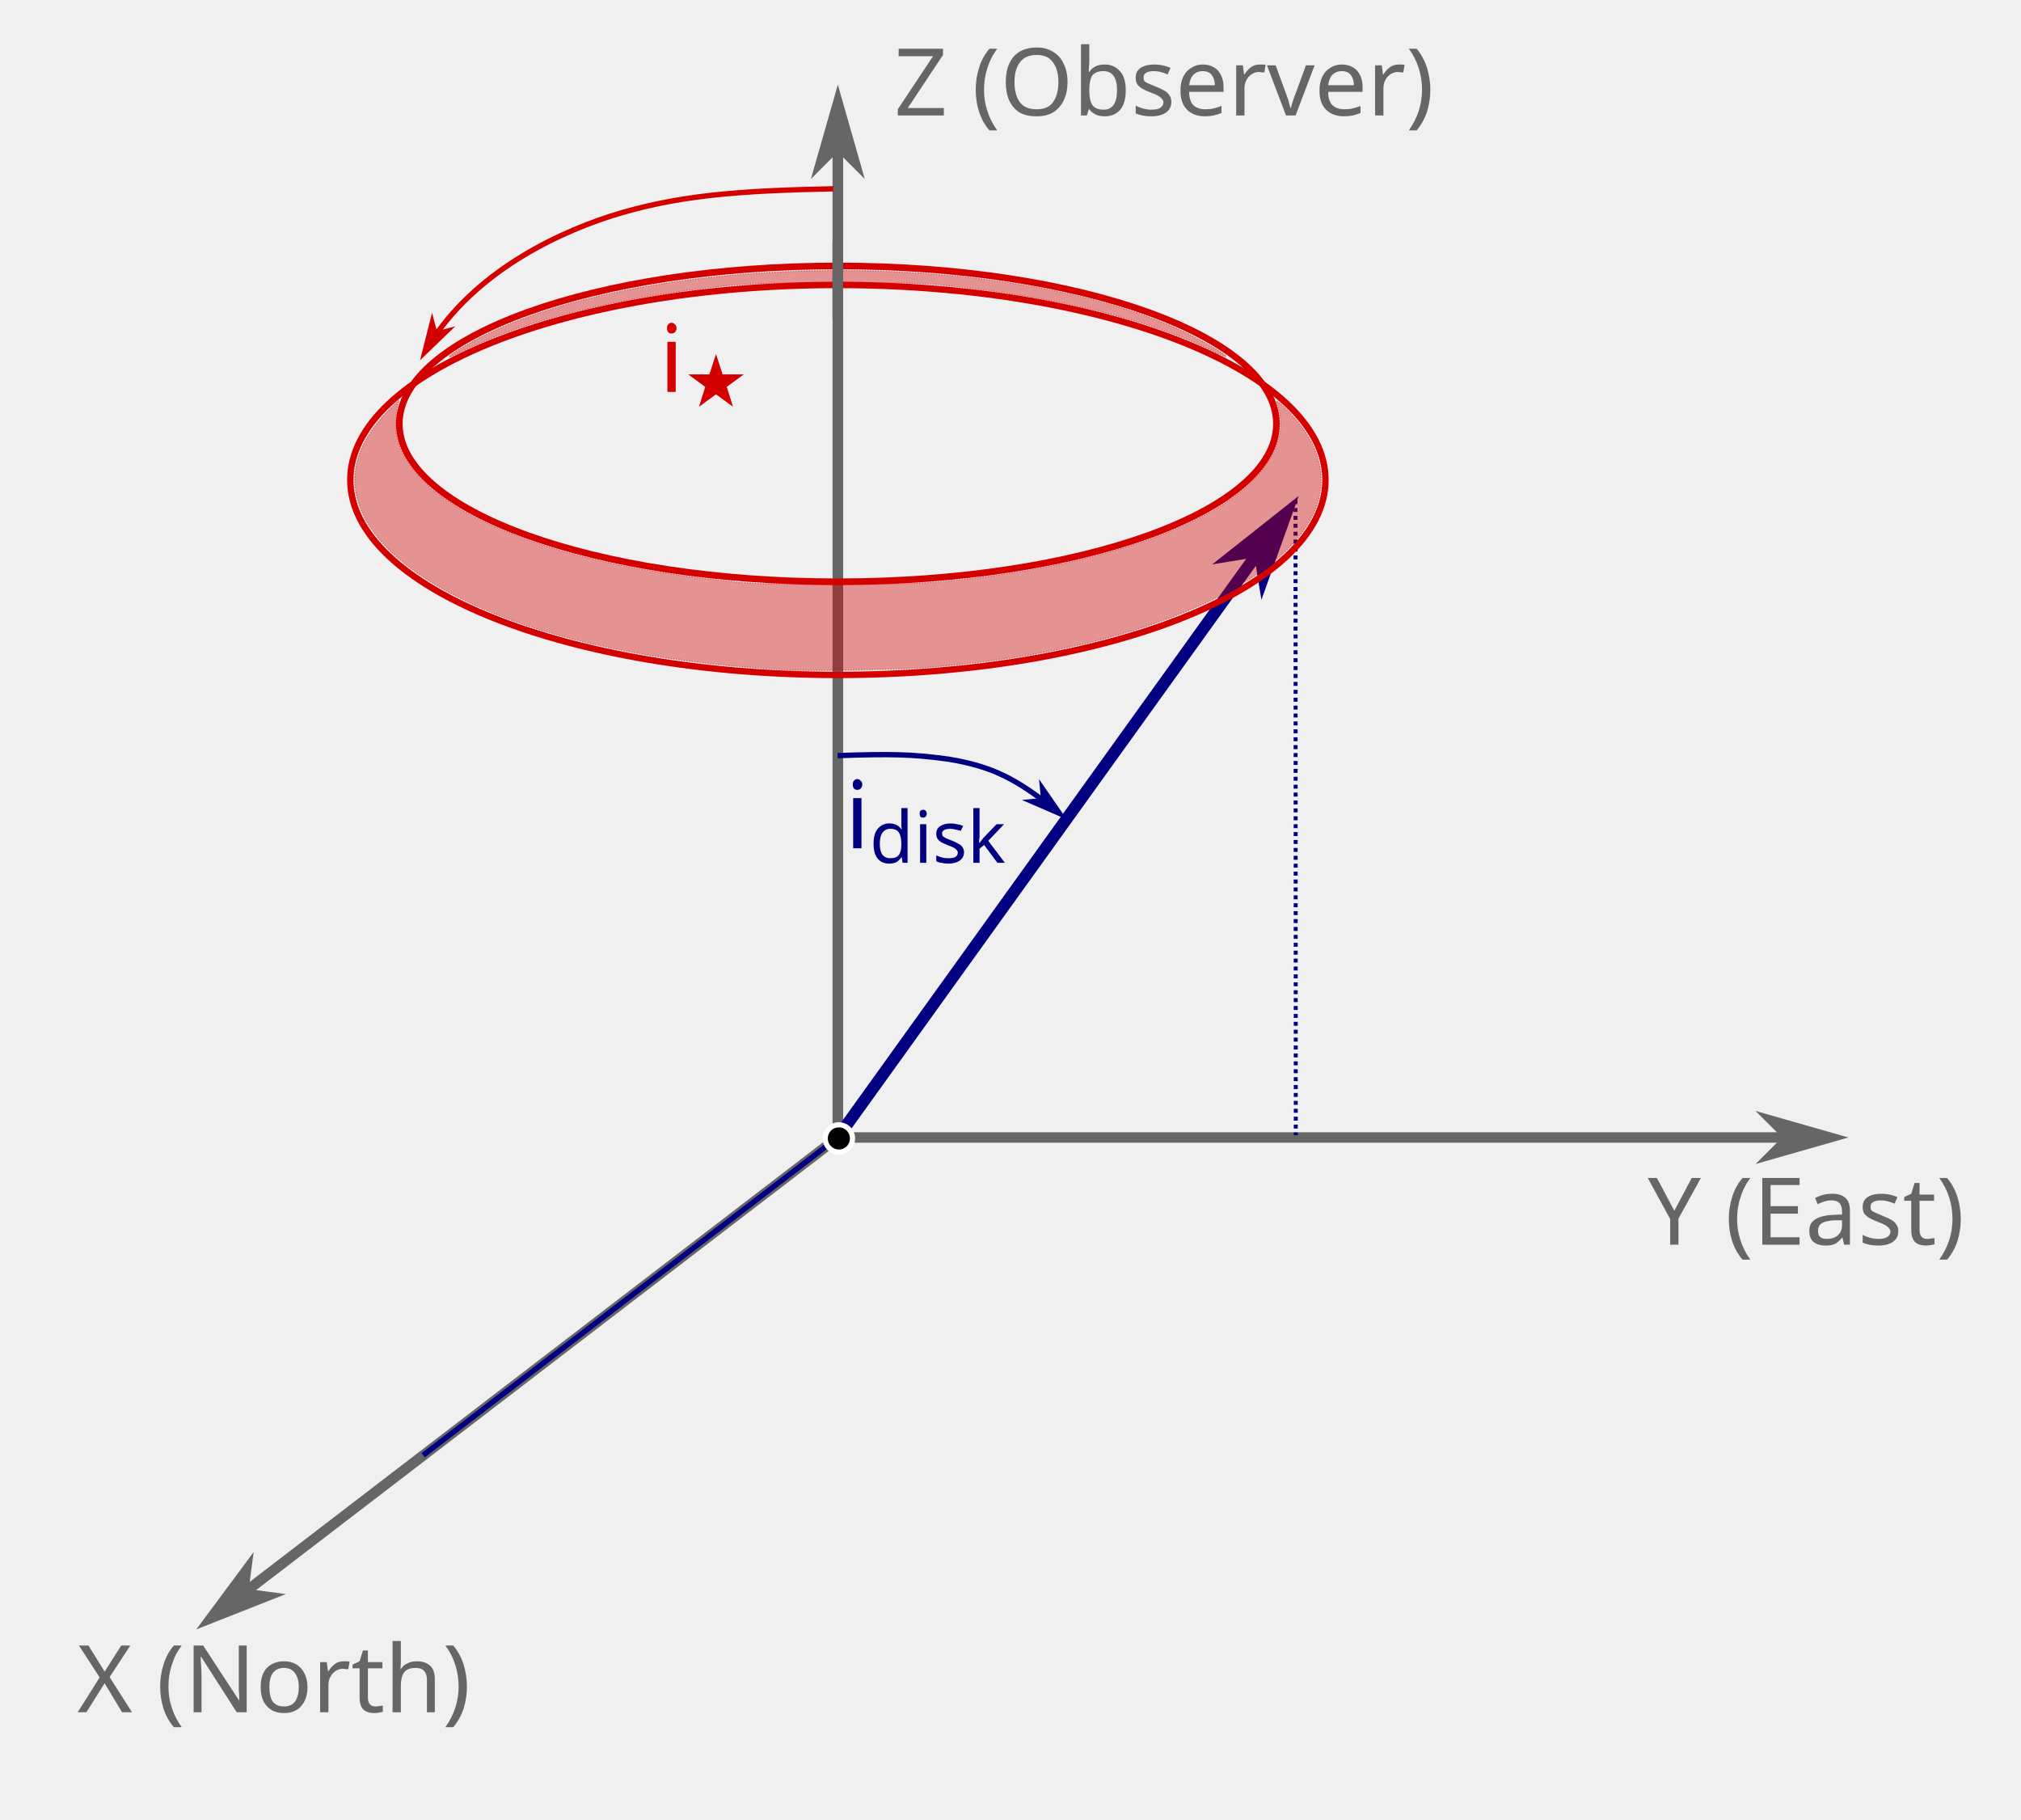
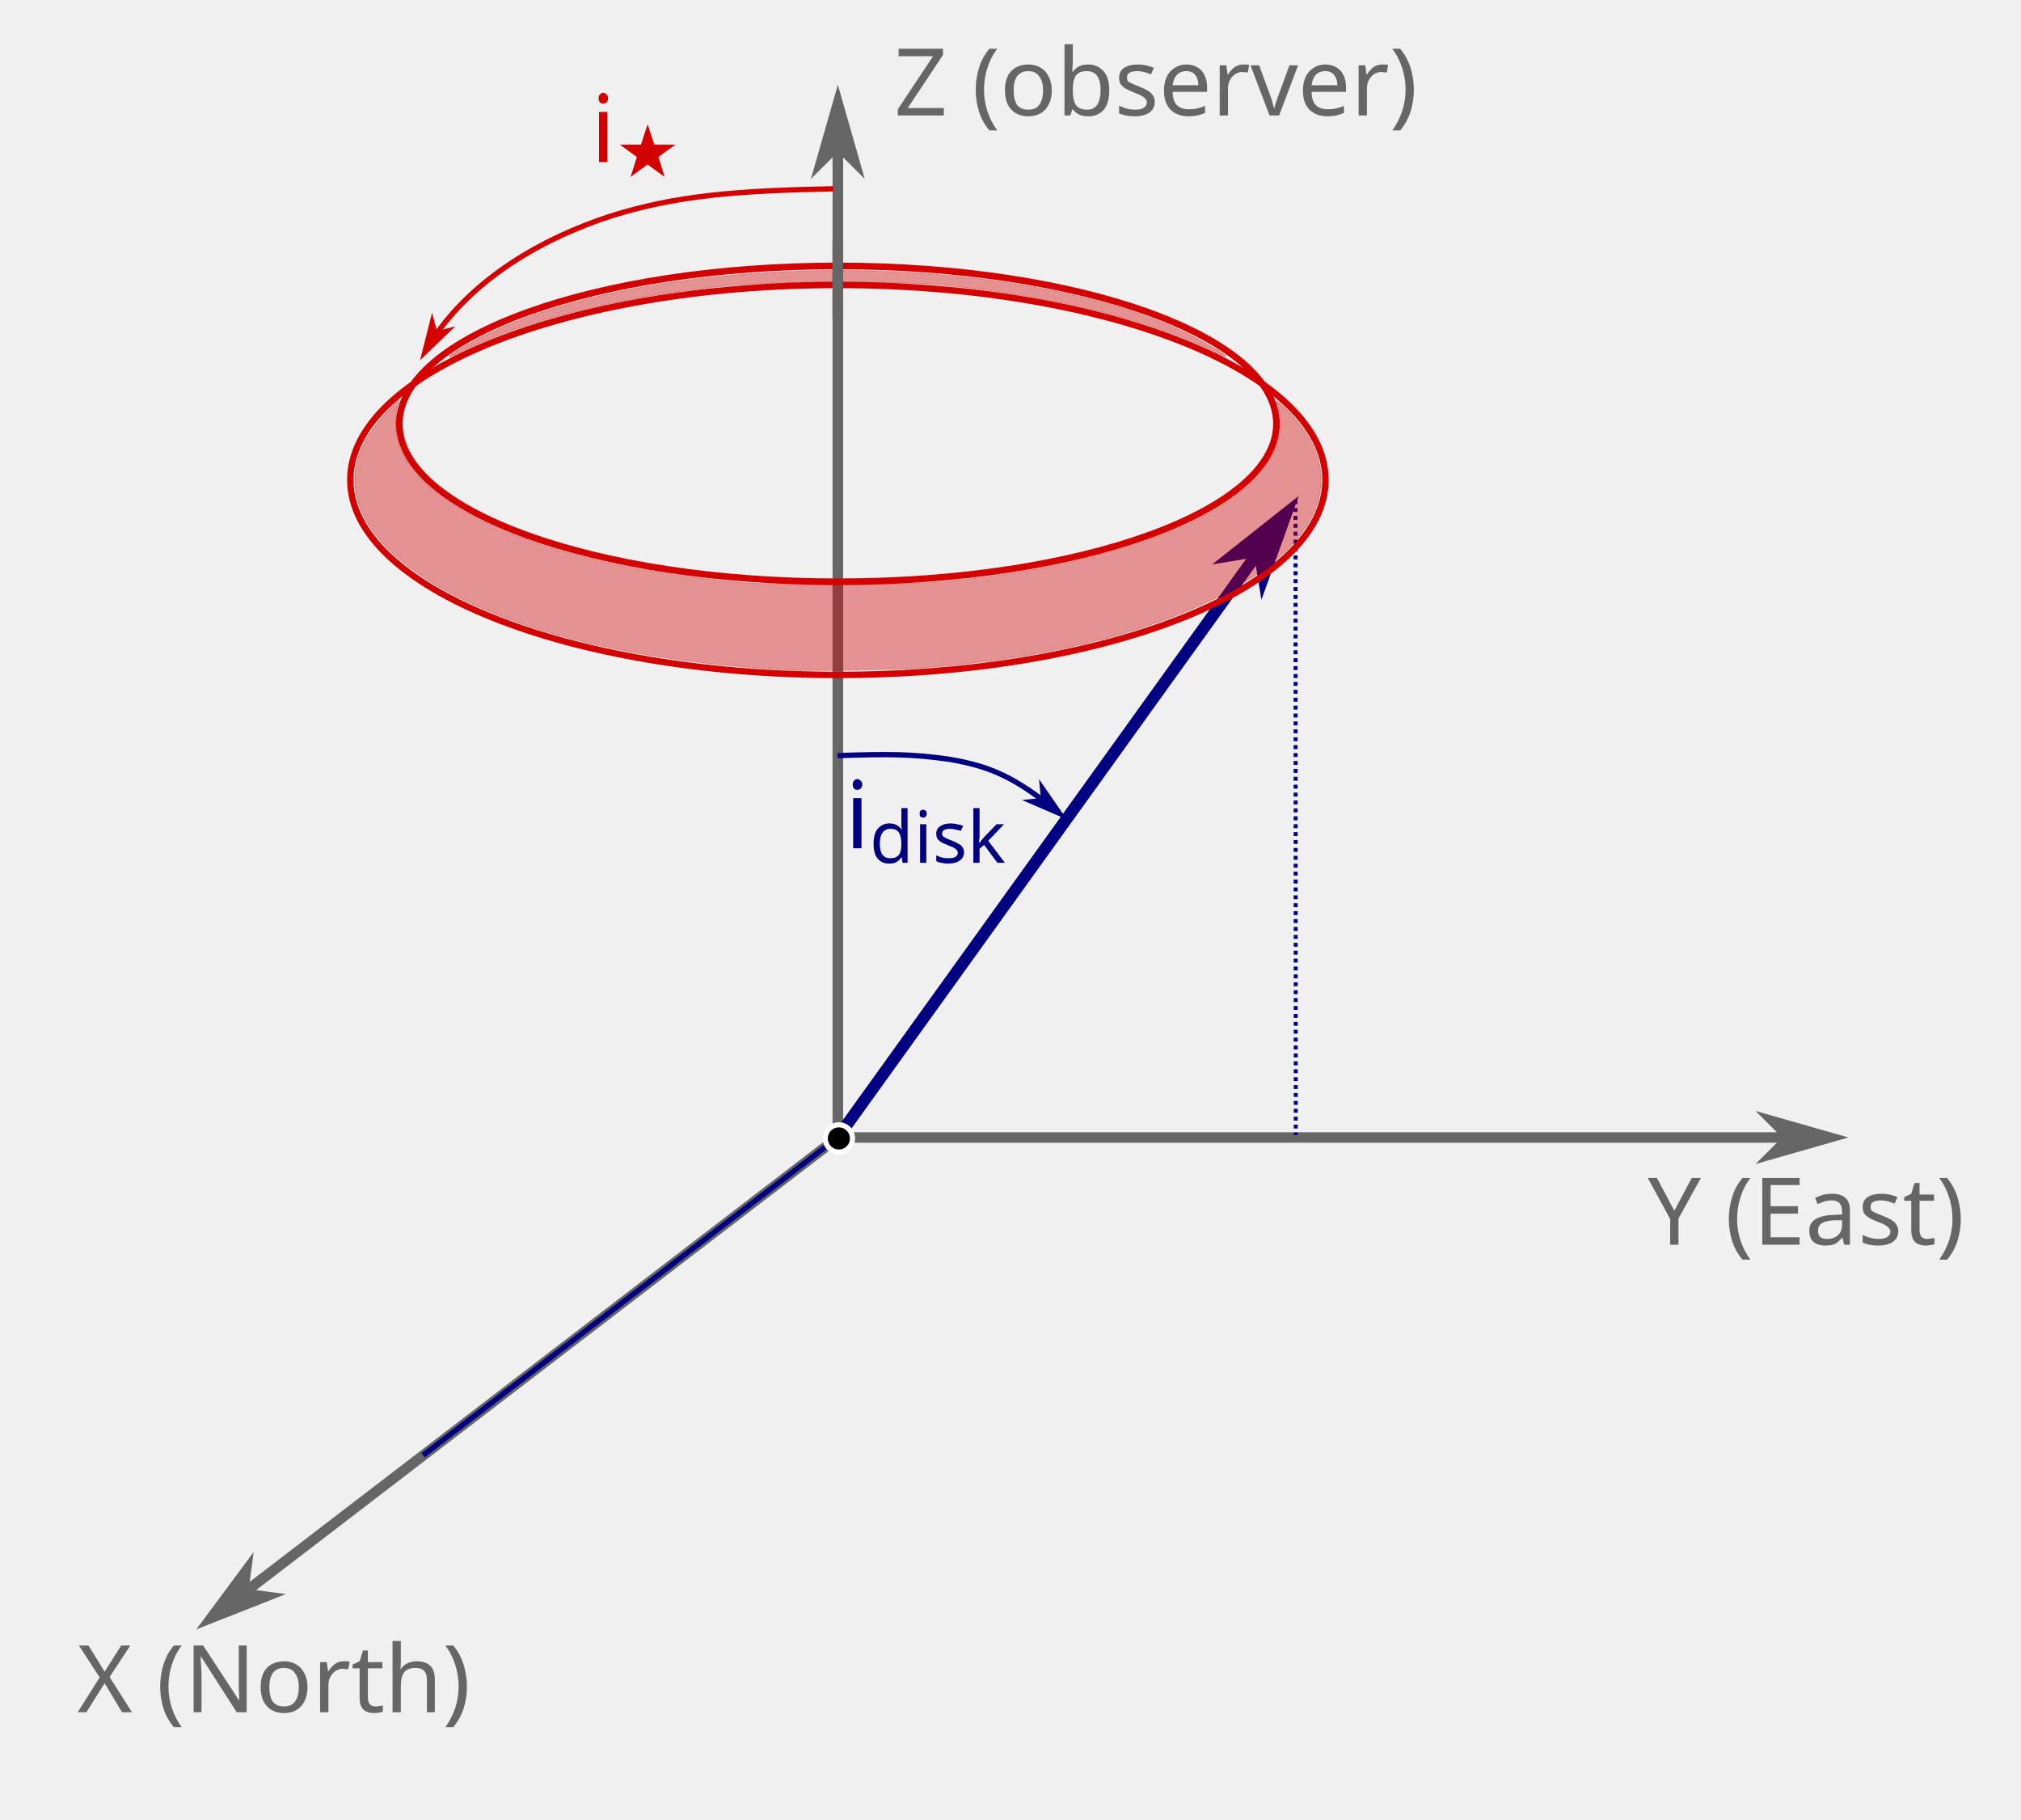
<svg xmlns="http://www.w3.org/2000/svg" width="3in" height="2.7in" viewBox="0 0 76.2 68.58" version="1.1" id="svg8">
  <defs id="defs2">
    <marker style="overflow:visible" id="marker1400" refX="0" refY="0" orient="auto">
      <path transform="matrix(-0.4,0,0,-0.4,-4,0)" style="fill:#000080;fill-opacity:1;fill-rule:evenodd;stroke:#000080;stroke-width:1pt;stroke-opacity:1" d="M 0,0 5,-5 -12.5,0 5,5 Z" id="path1398" />
    </marker>
    <marker style="overflow:visible" id="marker1721" refX="0" refY="0" orient="auto">
      <path transform="matrix(-0.4,0,0,-0.4,-4,0)" style="fill:#d40000;fill-opacity:1;fill-rule:evenodd;stroke:#d40000;stroke-width:1pt;stroke-opacity:1" d="M 0,0 5,-5 -12.5,0 5,5 Z" id="path1719" />
    </marker>
    <marker style="overflow:visible" id="marker1621" refX="0" refY="0" orient="auto">
      <path transform="matrix(-0.4,0,0,-0.4,-4,0)" style="fill:#000080;fill-opacity:1;fill-rule:evenodd;stroke:#000080;stroke-width:1pt;stroke-opacity:1" d="M 0,0 5,-5 -12.5,0 5,5 Z" id="path1619" />
    </marker>
    <marker style="overflow:visible" id="marker1515" refX="0" refY="0" orient="auto">
      <path transform="matrix(0.4,0,0,0.4,4,0)" style="fill:#d40000;fill-opacity:1;fill-rule:evenodd;stroke:#d40000;stroke-width:1pt;stroke-opacity:1" d="M 0,0 5,-5 -12.5,0 5,5 Z" id="path1513" />
    </marker>
    <marker style="overflow:visible" id="marker1037" refX="0" refY="0" orient="auto">
      <path transform="matrix(0.4,0,0,0.4,4,0)" style="fill:#d40000;fill-opacity:1;fill-rule:evenodd;stroke:#d40000;stroke-width:1pt;stroke-opacity:1" d="M 0,0 5,-5 -12.5,0 5,5 Z" id="path1035" />
    </marker>
    <marker style="overflow:visible" id="marker8726" refX="0" refY="0" orient="auto">
      <path transform="matrix(0.4,0,0,0.4,4,0)" style="fill:#000080;fill-opacity:1;fill-rule:evenodd;stroke:#000080;stroke-width:1pt;stroke-opacity:1" d="M 0,0 5,-5 -12.5,0 5,5 Z" id="path8724" />
    </marker>
    <marker orient="auto" refY="0" refX="0" id="marker6271" style="overflow:visible">
      <path id="path6269" d="M 0,0 5,-5 -12.5,0 5,5 Z" style="fill:#666666;fill-opacity:1;fill-rule:evenodd;stroke:#666666;stroke-width:1pt;stroke-opacity:1" transform="matrix(0.4,0,0,0.4,4,0)" />
    </marker>
    <marker style="overflow:visible" id="marker6189" refX="0" refY="0" orient="auto">
      <path transform="matrix(-0.4,0,0,-0.4,-4,0)" style="fill:#d40000;fill-opacity:1;fill-rule:evenodd;stroke:#d40000;stroke-width:1pt;stroke-opacity:1" d="M 0,0 5,-5 -12.5,0 5,5 Z" id="path6187" />
    </marker>
    <marker style="overflow:visible" id="marker6041" refX="0" refY="0" orient="auto">
      <path transform="matrix(-0.4,0,0,-0.4,-4,0)" style="fill:#666666;fill-opacity:1;fill-rule:evenodd;stroke:#666666;stroke-width:1pt;stroke-opacity:1" d="M 0,0 5,-5 -12.5,0 5,5 Z" id="path6039" />
    </marker>
    <marker orient="auto" refY="0" refX="0" id="marker4901" style="overflow:visible">
      <path id="path4899" d="M 0,0 5,-5 -12.5,0 5,5 Z" style="fill:#666666;fill-opacity:1;fill-rule:evenodd;stroke:#666666;stroke-width:1pt;stroke-opacity:1" transform="matrix(-0.4,0,0,-0.4,-4,0)" />
    </marker>
    <marker orient="auto" refY="0" refX="0" id="marker4827" style="overflow:visible">
      <path id="path4825" d="M 0,0 5,-5 -12.5,0 5,5 Z" style="fill:#000000;fill-opacity:1;fill-rule:evenodd;stroke:#000000;stroke-width:1pt;stroke-opacity:1" transform="matrix(-0.4,0,0,-0.4,-4,0)" />
    </marker>
    <marker orient="auto" refY="0" refX="0" id="Arrow1Mend" style="overflow:visible">
      <path id="path4552" d="M 0,0 5,-5 -12.5,0 5,5 Z" style="fill:#000000;fill-opacity:1;fill-rule:evenodd;stroke:#000000;stroke-width:1pt;stroke-opacity:1" transform="matrix(-0.4,0,0,-0.4,-4,0)" />
    </marker>
    <marker orient="auto" refY="0" refX="0" id="marker6606-6" style="overflow:visible">
      <path id="path6604-8" d="M 0,0 5,-5 -12.5,0 5,5 Z" style="fill:#000080;fill-opacity:1;fill-rule:evenodd;stroke:#000080;stroke-width:1pt;stroke-opacity:1" transform="matrix(-0.4,0,0,-0.4,-4,0)" />
    </marker>
    <marker style="overflow:visible" id="marker1621-7" refX="0" refY="0" orient="auto">
      <path transform="matrix(-0.4,0,0,-0.4,-4,0)" style="fill:#000080;fill-opacity:1;fill-rule:evenodd;stroke:#000080;stroke-width:1pt;stroke-opacity:1" d="M 0,0 5,-5 -12.5,0 5,5 Z" id="path1619-2" />
    </marker>
  </defs>
  <g id="layer1" transform="translate(0,-228.42)">
    <path style="fill:#666666;fill-opacity:1;fill-rule:evenodd;stroke:#666666;stroke-width:0.4;stroke-linecap:butt;stroke-linejoin:miter;stroke-miterlimit:4;stroke-dasharray:none;stroke-opacity:1;marker-end:url(#marker6041)" d="M 31.59,271.301 V 232.401" id="path3715" />
    <path id="path1392" d="M 31.581,271.305 48.449,247.836" style="fill:#000080;fill-rule:evenodd;stroke:#000080;stroke-width:0.45;stroke-linecap:butt;stroke-linejoin:miter;stroke-miterlimit:4;stroke-dasharray:none;stroke-opacity:1;marker-end:url(#marker6606-6)" />
    <path style="fill:#666666;fill-opacity:1;fill-rule:evenodd;stroke:#666666;stroke-width:0.394;stroke-linecap:butt;stroke-linejoin:miter;stroke-miterlimit:4;stroke-dasharray:none;stroke-opacity:1;marker-start:url(#marker6271)" d="M 68.917,271.301 H 31.59" id="path5991" />
    <path style="fill:#666666;fill-rule:evenodd;stroke:#666666;stroke-width:0.393px;stroke-linecap:butt;stroke-linejoin:miter;stroke-opacity:1;marker-end:url(#marker4901)" d="M 31.59,271.301 8.014,289.375" id="path3717" />
    <path style="fill:none;fill-rule:evenodd;stroke:#d40000;stroke-width:0.2;stroke-linecap:butt;stroke-linejoin:miter;stroke-miterlimit:4;stroke-dasharray:none;stroke-dashoffset:0;stroke-opacity:1;marker-end:url(#marker1721)" d="m 31.419,235.537 c -3.614,0.072 -5.93,0.248 -8.411,1.035 -2.347,0.765 -5.358,2.307 -6.973,5.089" id="path6886" />
    <path style="fill:none;fill-rule:evenodd;stroke:#000000;stroke-width:0.393px;stroke-linecap:butt;stroke-linejoin:miter;stroke-opacity:1" d="M 35.519,255.977 Z" id="path6888" />
    <text xml:space="preserve" style="font-style:normal;font-weight:normal;font-size:65%;line-height:6.615px;font-family:sans-serif;letter-spacing:0px;word-spacing:0px;baseline-shift:sub;fill:#000000;fill-opacity:1;stroke:none;stroke-width:0.265px;stroke-linecap:butt;stroke-linejoin:miter;stroke-opacity:1" x="14.552" y="249.375" id="text6907">
      <tspan id="tspan6905" x="14.552" y="254.708" style="font-size:65%;baseline-shift:sub;stroke-width:0.265px" />
    </text>
    <text xml:space="preserve" style="font-style:normal;font-weight:normal;font-size:3.528px;line-height:9.823px;font-family:sans-serif;letter-spacing:0px;word-spacing:0px;fill:#000080;fill-opacity:1;stroke:none;stroke-width:0.393px;stroke-linecap:butt;stroke-linejoin:miter;stroke-opacity:1" x="31.873" y="260.401" id="text6911">
      <tspan id="tspan6909" x="31.873" y="260.401" style="fill:#000080;stroke-width:0.393px">i<tspan style="font-size:2.724px;baseline-shift:sub;fill:#000080;stroke-width:0.393px" id="tspan6913">disk</tspan>
      </tspan>
    </text>
-     <text xml:space="preserve" style="font-style:normal;font-weight:normal;font-size:3.528px;line-height:9.823px;font-family:sans-serif;letter-spacing:0px;word-spacing:0px;fill:#000000;fill-opacity:1;stroke:none;stroke-width:0.393px;stroke-linecap:butt;stroke-linejoin:miter;stroke-opacity:1" x="24.869" y="243.194" id="text6917">
-       <tspan id="tspan6915" x="24.869" y="243.194" style="fill:#d40000;stroke-width:0.393px">i<tspan style="font-size:2.724px;baseline-shift:sub;fill:#d40000;stroke-width:0.393px" id="tspan6919">★</tspan>
+     <text xml:space="preserve" style="font-style:normal;font-weight:normal;font-size:3.528px;line-height:9.823px;font-family:sans-serif;letter-spacing:0px;word-spacing:0px;fill:#000000;fill-opacity:1;stroke:none;stroke-width:0.393px;stroke-linecap:butt;stroke-linejoin:miter;stroke-opacity:1" x="22.289" y="234.529" id="text6917">
+       <tspan id="tspan6915" x="22.289" y="234.529" style="fill:#d40000;stroke-width:0.393px">i<tspan style="font-size:2.724px;baseline-shift:sub;fill:#d40000;stroke-width:0.393px" id="tspan6919">★</tspan>
      </tspan>
    </text>
    <text xml:space="preserve" style="font-style:normal;font-weight:normal;font-size:3.528px;line-height:8.55px;font-family:sans-serif;letter-spacing:0px;word-spacing:0px;fill:#666666;fill-opacity:1;stroke:none;stroke-width:0.342px;stroke-linecap:butt;stroke-linejoin:miter;stroke-opacity:1;" x="2.916" y="292.972" id="text8986">
      <tspan id="tspan8984" x="2.916" y="292.972" style="fill:#666666;stroke-width:0.342px;">X (North)</tspan>
    </text>
    <text xml:space="preserve" style="font-style:normal;font-weight:normal;font-size:3.528px;line-height:8.55px;font-family:sans-serif;letter-spacing:0px;word-spacing:0px;fill:#666666;fill-opacity:1;stroke:none;stroke-width:0.342px;stroke-linecap:butt;stroke-linejoin:miter;stroke-opacity:1;" x="62.129" y="275.342" id="text8986-2">
      <tspan id="tspan8984-4" x="62.129" y="275.342" style="fill:#666666;stroke-width:0.342px;">Y (East)</tspan>
    </text>
    <text xml:space="preserve" style="font-style:normal;font-weight:normal;font-size:3.528px;line-height:8.55px;font-family:sans-serif;letter-spacing:0px;word-spacing:0px;fill:#000000;fill-opacity:1;stroke:none;stroke-width:0.342px;stroke-linecap:butt;stroke-linejoin:miter;stroke-opacity:1" x="33.711" y="232.775" id="text8986-0">
-       <tspan id="tspan8984-6" x="33.711" y="232.775" style="fill:#666666;stroke-width:0.342px">Z (Observer)</tspan>
+       <tspan id="tspan8984-6" x="33.711" y="232.775" style="fill:#666666;stroke-width:0.342px">Z (observer)</tspan>
    </text>
    <path style="fill:#000080;fill-rule:evenodd;stroke:#000080;stroke-width:0.149;stroke-linecap:butt;stroke-linejoin:miter;stroke-miterlimit:4;stroke-dasharray:0.149, 0.149;stroke-dashoffset:0;stroke-opacity:1" d="m 48.846,247.273 0.01,23.941" id="path6929-2" />
    <path style="fill:none;fill-rule:evenodd;stroke:#000080;stroke-width:0.2;stroke-linecap:butt;stroke-linejoin:miter;stroke-miterlimit:4;stroke-dasharray:none;stroke-dashoffset:0;stroke-opacity:1;marker-end:url(#marker1621-7)" d="m 31.582,256.905 c 1.95,-0.064 2.768,-0.062 4.191,0.135 1.531,0.262 2.478,0.65 4.149,2.023" id="path6886-4" />
    <g id="g3551" transform="translate(21.94437,1.389063)">
      <path id="path6880" d="M 21.767,252.047 Z" style="fill:none;fill-rule:evenodd;stroke:#000000;stroke-width:0.393px;stroke-linecap:butt;stroke-linejoin:miter;stroke-opacity:1" />
      <path id="path6882" d="M 21.767,252.047 Z" style="fill:none;fill-rule:evenodd;stroke:#000000;stroke-width:0.393px;stroke-linecap:butt;stroke-linejoin:miter;stroke-opacity:1" />
      <g transform="translate(-21.69583,-2.910417)" id="g3538">
        <path style="opacity:1;fill:none;fill-opacity:0.392;stroke:#d40000;stroke-width:0.25;stroke-linecap:butt;stroke-linejoin:round;stroke-miterlimit:4;stroke-dasharray:none;stroke-dashoffset:0;stroke-opacity:1" d="m 47.879,245.92 a 16.536,5.953 0 0 1 -16.536,5.953 16.536,5.953 0 0 1 -16.536,-5.953 16.536,5.953 0 0 1 16.536,-5.953 16.536,5.953 0 0 1 16.536,5.953 z" id="path6892" />
        <path style="opacity:1;fill:none;fill-opacity:0.392;stroke:#d40000;stroke-width:0.241;stroke-linecap:butt;stroke-linejoin:round;stroke-miterlimit:4;stroke-dasharray:none;stroke-dashoffset:0;stroke-opacity:1" d="m 49.727,248.034 a 18.384,7.35 0 0 1 -18.384,7.35 18.384,7.35 0 0 1 -18.384,-7.35 18.384,7.35 0 0 1 18.384,-7.35 18.384,7.35 0 0 1 18.384,7.35 z" id="path6892-2" />
      </g>
      <path transform="matrix(0.2645833,0,0,0.2645833,0,228.42)" id="path3540" d="M 29.731,90.237 C 13.141,89.408 -1.17,86.71 -12.117,82.345 -29.505,75.412 -36.348,65.544 -30.155,56.332 c 0.674,-1.003 1.861,-2.442 2.637,-3.199 l 1.411,-1.375 -0.206,1 c -0.113,0.55 -0.196,1.803 -0.185,2.784 0.064,5.456 5.795,10.894 15.729,14.925 8.943,3.629 18.914,5.809 33,7.214 5.188,0.518 24.113,0.436 29.625,-0.127 8.281,-0.847 14.298,-1.858 20.625,-3.467 16.085,-4.091 25.456,-10.191 26.909,-17.516 0.274,-1.381 0.119,-3.045 -0.426,-4.562 -0.108,-0.302 0.338,-0.004 1.126,0.75 9.654,9.245 5.831,19.596 -10.108,27.374 -10.57,5.158 -24.413,8.458 -40.875,9.746 -3.504,0.274 -16.317,0.511 -19.375,0.358 z" style="opacity:1;fill:#d40000;fill-opacity:0.392;stroke:#d40000;stroke-width:0.189;stroke-linecap:butt;stroke-linejoin:round;stroke-miterlimit:4;stroke-dasharray:0.189, 0.189;stroke-dashoffset:0;stroke-opacity:0.392" />
      <path transform="matrix(0.2645833,0,0,0.2645833,0,228.42)" id="path3542" d="m -18.894,45.516 c 0,-0.209 2.705,-1.855 4.69,-2.852 24.294,-12.209 74.594,-12.583 99.804,-0.743 2.703,1.27 6.373,3.428 6.172,3.63 -0.063,0.063 -0.789,-0.226 -1.613,-0.642 -9.093,-4.59 -23.424,-8.07 -39.427,-9.572 -5.516,-0.518 -24.326,-0.438 -29.875,0.127 -15.425,1.571 -28.831,4.869 -37.792,9.298 -1.818,0.899 -1.958,0.952 -1.958,0.754 z" style="opacity:1;fill:#d40000;fill-opacity:0.392;stroke:#d40000;stroke-width:0.189;stroke-linecap:butt;stroke-linejoin:round;stroke-miterlimit:4;stroke-dasharray:0.189, 0.189;stroke-dashoffset:0;stroke-opacity:0.392" />
    </g>
    <path style="fill:none;fill-rule:evenodd;stroke:#000080;stroke-width:0.2;stroke-linecap:butt;stroke-linejoin:miter;stroke-miterlimit:4;stroke-dasharray:none;stroke-opacity:1" d="M 31.581,271.305 15.955,283.28" id="path1157" />
    <circle r="0.514" cy="271.337" cx="31.629" id="path967" style="opacity:1;fill:#000000;fill-opacity:1;stroke:#ffffff;stroke-width:0.194;stroke-linecap:butt;stroke-linejoin:round;stroke-miterlimit:4;stroke-dasharray:none;stroke-dashoffset:0;stroke-opacity:1" />
    <path style="fill:#666666;fill-rule:evenodd;stroke:#666666;stroke-width:0.4;stroke-linecap:butt;stroke-linejoin:miter;stroke-miterlimit:4;stroke-dasharray:none;stroke-opacity:1" d="m 31.588,237.494 v 2.943" id="path12551" />
  </g>
</svg>
